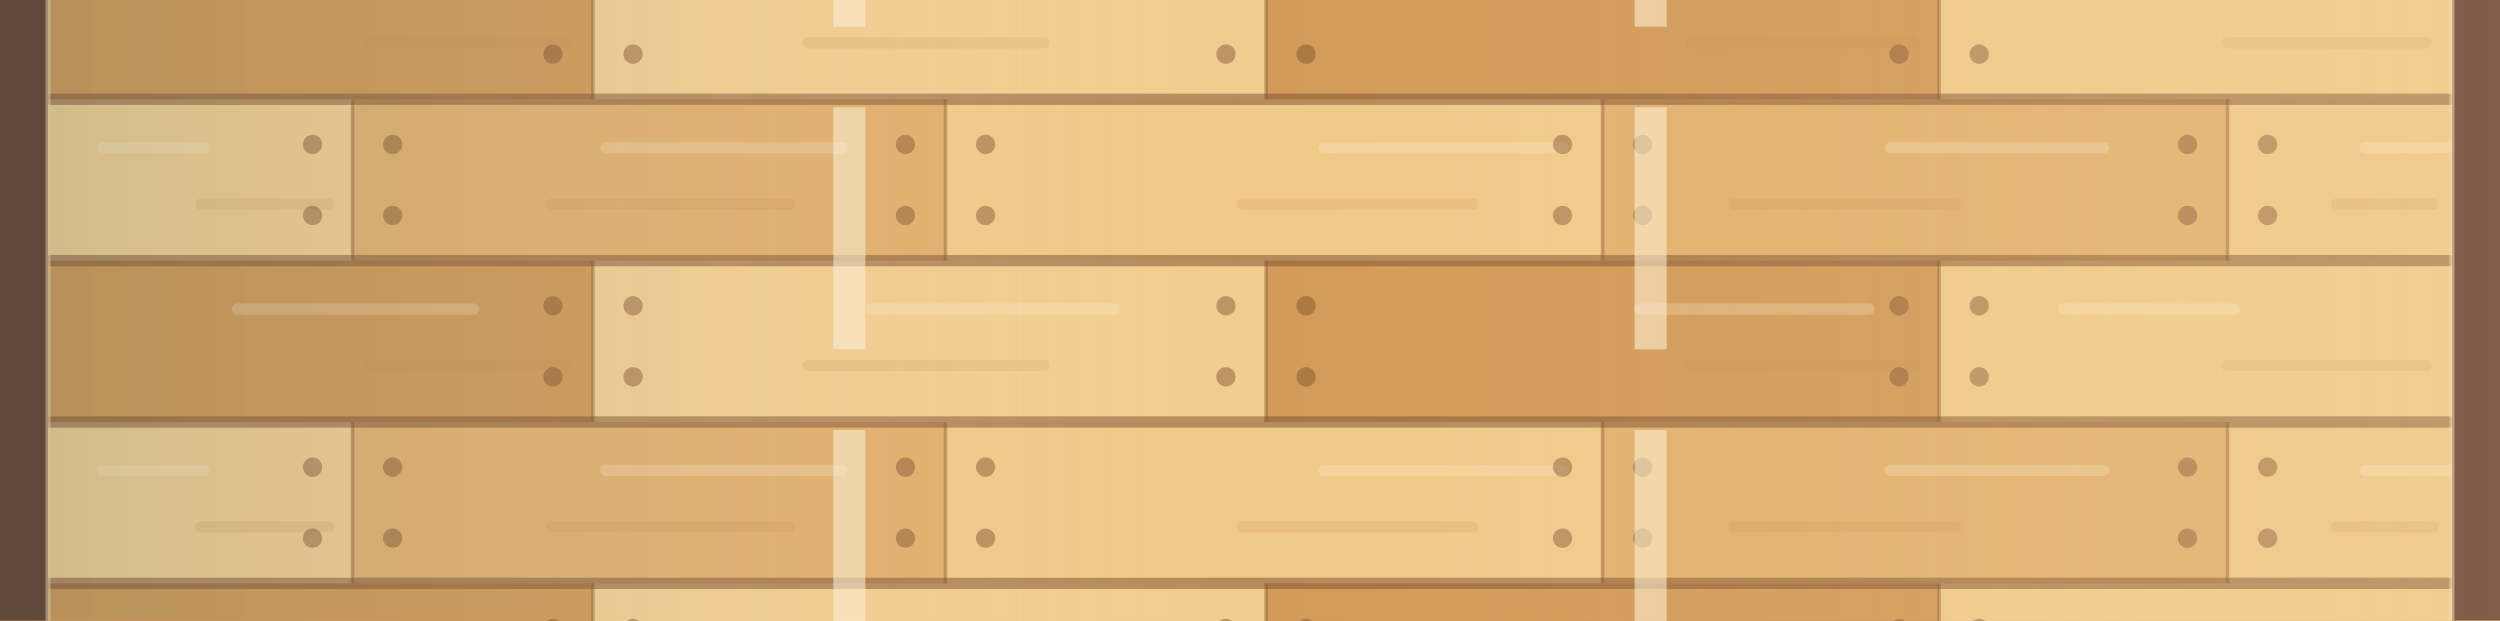
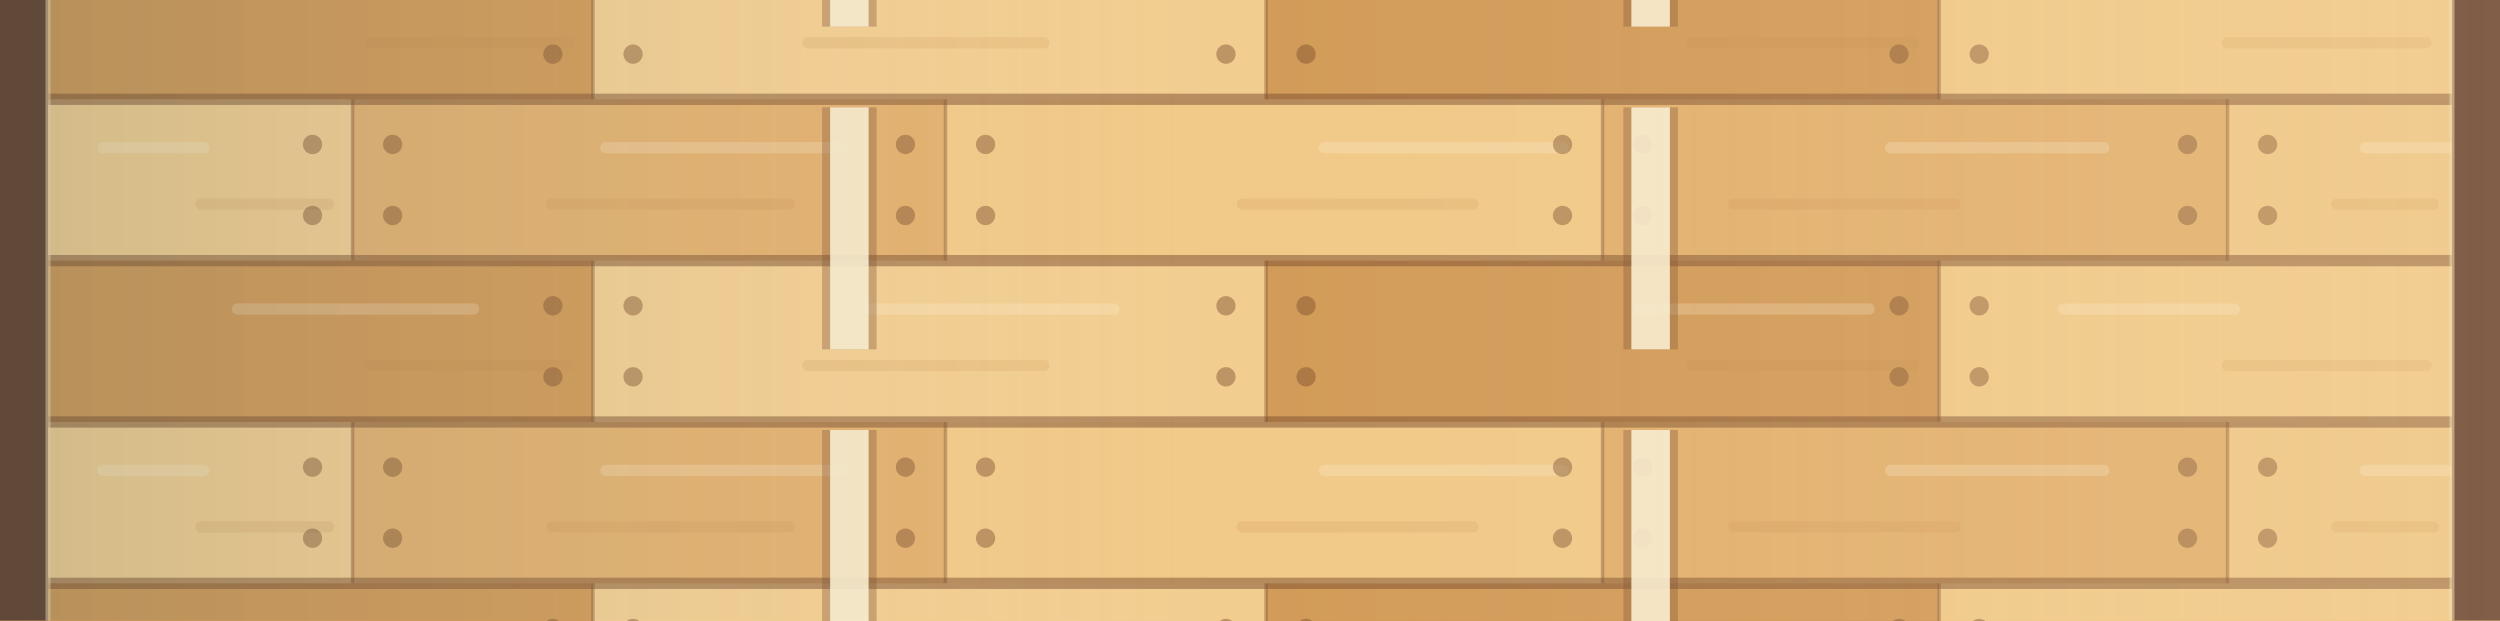
<svg xmlns="http://www.w3.org/2000/svg" width="423" height="105" viewBox="0 0 423 105">
  <rect width="423" height="105" fill="#E2AF6C" />
  <rect x="0" y="-37.8" width="59.65" height="27.9" fill="#f2cc8e" />
  <rect x="59.65" y="-37.8" width="100.33" height="27.9" fill="#e3b06e" />
  <rect x="159.98" y="-37.8" width="111.17" height="27.9" fill="#f1c988" />
  <rect x="271.15" y="-37.8" width="105.75" height="27.9" fill="#e2b06d" />
  <rect x="376.9" y="-37.8" width="46.1" height="27.9" fill="#eec584" />
  <rect x="0" y="-10.5" width="100.33" height="27.9" fill="#d29a57" />
  <rect x="100.33" y="-10.5" width="113.88" height="27.9" fill="#f2cd90" />
  <rect x="214.21" y="-10.5" width="113.89" height="27.9" fill="#d29b58" />
  <rect x="328.1" y="-10.5" width="94.9" height="27.9" fill="#f0c887" />
  <rect x="0" y="16.8" width="59.65" height="27.9" fill="#f2cc8e" />
  <rect x="59.65" y="16.8" width="100.33" height="27.9" fill="#e3b06e" />
  <rect x="159.98" y="16.8" width="111.17" height="27.9" fill="#f1c988" />
  <rect x="271.15" y="16.8" width="105.75" height="27.9" fill="#e2b06d" />
  <rect x="376.9" y="16.8" width="46.1" height="27.9" fill="#eec584" />
  <rect x="0" y="44.1" width="100.33" height="27.9" fill="#d29a57" />
  <rect x="100.33" y="44.1" width="113.88" height="27.9" fill="#f2cd90" />
  <rect x="214.21" y="44.1" width="113.89" height="27.9" fill="#d29b58" />
  <rect x="328.1" y="44.1" width="94.9" height="27.9" fill="#f0c887" />
  <rect x="0" y="71.4" width="59.65" height="27.9" fill="#f2cc8e" />
  <rect x="59.65" y="71.4" width="100.33" height="27.9" fill="#e3b06e" />
  <rect x="159.98" y="71.4" width="111.17" height="27.9" fill="#f1c988" />
  <rect x="271.15" y="71.4" width="105.75" height="27.9" fill="#e2b06d" />
  <rect x="376.9" y="71.4" width="46.1" height="27.9" fill="#eec584" />
  <rect x="0" y="98.7" width="100.33" height="27.9" fill="#d29a57" />
  <rect x="100.33" y="98.7" width="113.88" height="27.9" fill="#f2cd90" />
  <rect x="214.21" y="98.7" width="113.89" height="27.9" fill="#d29b58" />
  <rect x="328.1" y="98.7" width="94.9" height="27.9" fill="#f0c887" />
  <rect x="0" y="126" width="59.65" height="27.9" fill="#f2cc8e" />
  <rect x="59.65" y="126" width="100.33" height="27.9" fill="#e3b06e" />
  <rect x="159.98" y="126" width="111.17" height="27.9" fill="#f1c988" />
  <rect x="271.15" y="126" width="105.75" height="27.9" fill="#e2b06d" />
  <rect x="376.9" y="126" width="46.1" height="27.9" fill="#eec584" />
  <rect x="0" y="153.3" width="100.33" height="27.9" fill="#d29a57" />
  <rect x="100.33" y="153.3" width="113.88" height="27.9" fill="#f2cd90" />
  <rect x="214.21" y="153.3" width="113.89" height="27.9" fill="#d29b58" />
  <rect x="328.1" y="153.3" width="94.9" height="27.9" fill="#f0c887" />
  <path d="M17.39 -29.61H34.48" stroke="#FFF6DE" stroke-opacity="0.22" stroke-width="1.91" stroke-linecap="round" />
  <path d="M34.01 -20.06H55.59" stroke="#BE8448" stroke-opacity="0.16" stroke-width="1.91" stroke-linecap="round" />
  <path d="M102.53 -29.61H142.46" stroke="#FFF6DE" stroke-opacity="0.22" stroke-width="1.91" stroke-linecap="round" />
  <path d="M93.38 -20.06H133.57" stroke="#BE8448" stroke-opacity="0.16" stroke-width="1.91" stroke-linecap="round" />
  <path d="M224.06 -29.61H264.41" stroke="#FFF6DE" stroke-opacity="0.22" stroke-width="1.91" stroke-linecap="round" />
  <path d="M210.22 -20.06H249.21" stroke="#BE8448" stroke-opacity="0.16" stroke-width="1.91" stroke-linecap="round" />
  <path d="M319.89 -29.61H355.95" stroke="#FFF6DE" stroke-opacity="0.22" stroke-width="1.91" stroke-linecap="round" />
  <path d="M293.36 -20.06H330.86" stroke="#BE8448" stroke-opacity="0.16" stroke-width="1.91" stroke-linecap="round" />
  <path d="M400.21 -29.61H414.24" stroke="#FFF6DE" stroke-opacity="0.22" stroke-width="1.91" stroke-linecap="round" />
  <path d="M395.37 -20.06H411.71" stroke="#BE8448" stroke-opacity="0.16" stroke-width="1.91" stroke-linecap="round" />
  <path d="M40.2 -2.31H80.13" stroke="#FFF6DE" stroke-opacity="0.22" stroke-width="1.91" stroke-linecap="round" />
  <path d="M62.66 7.24H96.26" stroke="#BE8448" stroke-opacity="0.16" stroke-width="1.91" stroke-linecap="round" />
  <path d="M147.16 -2.31H188.48" stroke="#FFF6DE" stroke-opacity="0.22" stroke-width="1.91" stroke-linecap="round" />
  <path d="M136.65 7.24H176.59" stroke="#BE8448" stroke-opacity="0.16" stroke-width="1.91" stroke-linecap="round" />
  <path d="M277.42 -2.31H316.25" stroke="#FFF6DE" stroke-opacity="0.22" stroke-width="1.91" stroke-linecap="round" />
  <path d="M286.28 7.24H324.03" stroke="#BE8448" stroke-opacity="0.16" stroke-width="1.91" stroke-linecap="round" />
  <path d="M349.14 -2.31H378.04" stroke="#FFF6DE" stroke-opacity="0.22" stroke-width="1.91" stroke-linecap="round" />
  <path d="M376.88 7.24H410.51" stroke="#BE8448" stroke-opacity="0.16" stroke-width="1.91" stroke-linecap="round" />
  <path d="M17.39 24.99H34.48" stroke="#FFF6DE" stroke-opacity="0.22" stroke-width="1.91" stroke-linecap="round" />
  <path d="M34.01 34.54H55.59" stroke="#BE8448" stroke-opacity="0.16" stroke-width="1.91" stroke-linecap="round" />
  <path d="M102.53 24.99H142.46" stroke="#FFF6DE" stroke-opacity="0.22" stroke-width="1.91" stroke-linecap="round" />
  <path d="M93.38 34.54H133.57" stroke="#BE8448" stroke-opacity="0.16" stroke-width="1.91" stroke-linecap="round" />
  <path d="M224.06 24.99H264.41" stroke="#FFF6DE" stroke-opacity="0.22" stroke-width="1.91" stroke-linecap="round" />
  <path d="M210.22 34.54H249.21" stroke="#BE8448" stroke-opacity="0.16" stroke-width="1.91" stroke-linecap="round" />
  <path d="M319.89 24.99H355.95" stroke="#FFF6DE" stroke-opacity="0.22" stroke-width="1.91" stroke-linecap="round" />
  <path d="M293.36 34.54H330.86" stroke="#BE8448" stroke-opacity="0.16" stroke-width="1.91" stroke-linecap="round" />
  <path d="M400.21 24.99H414.24" stroke="#FFF6DE" stroke-opacity="0.22" stroke-width="1.91" stroke-linecap="round" />
  <path d="M395.37 34.54H411.71" stroke="#BE8448" stroke-opacity="0.16" stroke-width="1.91" stroke-linecap="round" />
  <path d="M40.2 52.29H80.13" stroke="#FFF6DE" stroke-opacity="0.22" stroke-width="1.91" stroke-linecap="round" />
  <path d="M62.66 61.84H96.26" stroke="#BE8448" stroke-opacity="0.16" stroke-width="1.91" stroke-linecap="round" />
  <path d="M147.16 52.29H188.48" stroke="#FFF6DE" stroke-opacity="0.22" stroke-width="1.91" stroke-linecap="round" />
  <path d="M136.65 61.84H176.59" stroke="#BE8448" stroke-opacity="0.16" stroke-width="1.91" stroke-linecap="round" />
  <path d="M277.42 52.29H316.25" stroke="#FFF6DE" stroke-opacity="0.22" stroke-width="1.91" stroke-linecap="round" />
  <path d="M286.28 61.84H324.03" stroke="#BE8448" stroke-opacity="0.16" stroke-width="1.91" stroke-linecap="round" />
  <path d="M349.14 52.29H378.04" stroke="#FFF6DE" stroke-opacity="0.22" stroke-width="1.91" stroke-linecap="round" />
  <path d="M376.88 61.84H410.51" stroke="#BE8448" stroke-opacity="0.16" stroke-width="1.91" stroke-linecap="round" />
  <path d="M17.39 79.59H34.48" stroke="#FFF6DE" stroke-opacity="0.22" stroke-width="1.91" stroke-linecap="round" />
  <path d="M34.01 89.14H55.59" stroke="#BE8448" stroke-opacity="0.16" stroke-width="1.91" stroke-linecap="round" />
  <path d="M102.53 79.59H142.46" stroke="#FFF6DE" stroke-opacity="0.22" stroke-width="1.91" stroke-linecap="round" />
  <path d="M93.38 89.14H133.57" stroke="#BE8448" stroke-opacity="0.16" stroke-width="1.91" stroke-linecap="round" />
  <path d="M224.06 79.59H264.41" stroke="#FFF6DE" stroke-opacity="0.22" stroke-width="1.91" stroke-linecap="round" />
  <path d="M210.22 89.14H249.21" stroke="#BE8448" stroke-opacity="0.16" stroke-width="1.91" stroke-linecap="round" />
  <path d="M319.89 79.59H355.95" stroke="#FFF6DE" stroke-opacity="0.22" stroke-width="1.91" stroke-linecap="round" />
  <path d="M293.36 89.14H330.86" stroke="#BE8448" stroke-opacity="0.16" stroke-width="1.91" stroke-linecap="round" />
  <path d="M400.21 79.59H414.24" stroke="#FFF6DE" stroke-opacity="0.22" stroke-width="1.91" stroke-linecap="round" />
  <path d="M395.37 89.14H411.71" stroke="#BE8448" stroke-opacity="0.16" stroke-width="1.91" stroke-linecap="round" />
  <path d="M40.2 106.89H80.13" stroke="#FFF6DE" stroke-opacity="0.22" stroke-width="1.91" stroke-linecap="round" />
  <path d="M62.66 116.44H96.26" stroke="#BE8448" stroke-opacity="0.16" stroke-width="1.91" stroke-linecap="round" />
  <path d="M147.16 106.89H188.48" stroke="#FFF6DE" stroke-opacity="0.22" stroke-width="1.91" stroke-linecap="round" />
  <path d="M136.65 116.44H176.59" stroke="#BE8448" stroke-opacity="0.16" stroke-width="1.91" stroke-linecap="round" />
  <path d="M277.42 106.89H316.25" stroke="#FFF6DE" stroke-opacity="0.22" stroke-width="1.91" stroke-linecap="round" />
  <path d="M286.28 116.44H324.03" stroke="#BE8448" stroke-opacity="0.16" stroke-width="1.91" stroke-linecap="round" />
  <path d="M349.14 106.89H378.04" stroke="#FFF6DE" stroke-opacity="0.22" stroke-width="1.91" stroke-linecap="round" />
  <path d="M376.88 116.44H410.51" stroke="#BE8448" stroke-opacity="0.16" stroke-width="1.91" stroke-linecap="round" />
  <path d="M17.39 134.19H34.48" stroke="#FFF6DE" stroke-opacity="0.22" stroke-width="1.91" stroke-linecap="round" />
  <path d="M34.01 143.75H55.59" stroke="#BE8448" stroke-opacity="0.16" stroke-width="1.91" stroke-linecap="round" />
  <path d="M102.53 134.19H142.46" stroke="#FFF6DE" stroke-opacity="0.22" stroke-width="1.91" stroke-linecap="round" />
  <path d="M93.38 143.75H133.57" stroke="#BE8448" stroke-opacity="0.16" stroke-width="1.91" stroke-linecap="round" />
  <path d="M224.06 134.19H264.41" stroke="#FFF6DE" stroke-opacity="0.22" stroke-width="1.91" stroke-linecap="round" />
  <path d="M210.22 143.75H249.21" stroke="#BE8448" stroke-opacity="0.16" stroke-width="1.91" stroke-linecap="round" />
  <path d="M319.89 134.19H355.95" stroke="#FFF6DE" stroke-opacity="0.22" stroke-width="1.91" stroke-linecap="round" />
  <path d="M293.36 143.75H330.86" stroke="#BE8448" stroke-opacity="0.16" stroke-width="1.91" stroke-linecap="round" />
  <path d="M400.21 134.19H414.24" stroke="#FFF6DE" stroke-opacity="0.22" stroke-width="1.91" stroke-linecap="round" />
  <path d="M395.37 143.75H411.71" stroke="#BE8448" stroke-opacity="0.16" stroke-width="1.91" stroke-linecap="round" />
  <path d="M40.2 161.49H80.13" stroke="#FFF6DE" stroke-opacity="0.22" stroke-width="1.91" stroke-linecap="round" />
  <path d="M62.66 171.04H96.26" stroke="#BE8448" stroke-opacity="0.16" stroke-width="1.91" stroke-linecap="round" />
  <path d="M147.16 161.49H188.48" stroke="#FFF6DE" stroke-opacity="0.22" stroke-width="1.91" stroke-linecap="round" />
  <path d="M136.65 171.04H176.59" stroke="#BE8448" stroke-opacity="0.16" stroke-width="1.91" stroke-linecap="round" />
  <path d="M277.42 161.49H316.25" stroke="#FFF6DE" stroke-opacity="0.22" stroke-width="1.91" stroke-linecap="round" />
  <path d="M286.28 171.04H324.03" stroke="#BE8448" stroke-opacity="0.16" stroke-width="1.91" stroke-linecap="round" />
  <path d="M349.14 161.49H378.04" stroke="#FFF6DE" stroke-opacity="0.22" stroke-width="1.91" stroke-linecap="round" />
  <path d="M376.88 171.04H410.51" stroke="#BE8448" stroke-opacity="0.16" stroke-width="1.91" stroke-linecap="round" />
  <path d="M59.65 -37.8V-10.5" stroke="#7D4E2E" stroke-opacity=".38" stroke-width="0.6" />
  <path d="M159.98 -37.8V-10.5" stroke="#7D4E2E" stroke-opacity=".38" stroke-width="0.6" />
  <path d="M271.15 -37.8V-10.5" stroke="#7D4E2E" stroke-opacity=".38" stroke-width="0.6" />
  <path d="M376.9 -37.8V-10.5" stroke="#7D4E2E" stroke-opacity=".38" stroke-width="0.6" />
  <path d="M0 -37.8H423" stroke="#7D4E2E" stroke-opacity=".5" stroke-width="1.91" />
  <path d="M100.33 -10.5V16.8" stroke="#7D4E2E" stroke-opacity=".38" stroke-width="0.6" />
  <path d="M214.21 -10.5V16.8" stroke="#7D4E2E" stroke-opacity=".38" stroke-width="0.6" />
  <path d="M328.1 -10.5V16.8" stroke="#7D4E2E" stroke-opacity=".38" stroke-width="0.6" />
  <path d="M0 -10.5H423" stroke="#7D4E2E" stroke-opacity=".5" stroke-width="1.91" />
  <path d="M59.65 16.8V44.1" stroke="#7D4E2E" stroke-opacity=".38" stroke-width="0.6" />
  <path d="M159.98 16.8V44.1" stroke="#7D4E2E" stroke-opacity=".38" stroke-width="0.6" />
  <path d="M271.15 16.8V44.1" stroke="#7D4E2E" stroke-opacity=".38" stroke-width="0.6" />
  <path d="M376.9 16.8V44.1" stroke="#7D4E2E" stroke-opacity=".38" stroke-width="0.6" />
  <path d="M0 16.8H423" stroke="#7D4E2E" stroke-opacity=".5" stroke-width="1.91" />
  <path d="M100.33 44.1V71.4" stroke="#7D4E2E" stroke-opacity=".38" stroke-width="0.6" />
  <path d="M214.21 44.1V71.4" stroke="#7D4E2E" stroke-opacity=".38" stroke-width="0.6" />
  <path d="M328.1 44.1V71.4" stroke="#7D4E2E" stroke-opacity=".38" stroke-width="0.6" />
  <path d="M0 44.1H423" stroke="#7D4E2E" stroke-opacity=".5" stroke-width="1.91" />
  <path d="M59.65 71.4V98.7" stroke="#7D4E2E" stroke-opacity=".38" stroke-width="0.6" />
  <path d="M159.98 71.4V98.7" stroke="#7D4E2E" stroke-opacity=".38" stroke-width="0.6" />
  <path d="M271.15 71.4V98.7" stroke="#7D4E2E" stroke-opacity=".38" stroke-width="0.6" />
  <path d="M376.9 71.4V98.7" stroke="#7D4E2E" stroke-opacity=".38" stroke-width="0.6" />
  <path d="M0 71.4H423" stroke="#7D4E2E" stroke-opacity=".5" stroke-width="1.91" />
  <path d="M100.33 98.7V126" stroke="#7D4E2E" stroke-opacity=".38" stroke-width="0.6" />
  <path d="M214.21 98.7V126" stroke="#7D4E2E" stroke-opacity=".38" stroke-width="0.6" />
  <path d="M328.1 98.7V126" stroke="#7D4E2E" stroke-opacity=".38" stroke-width="0.6" />
  <path d="M0 98.7H423" stroke="#7D4E2E" stroke-opacity=".5" stroke-width="1.91" />
  <path d="M59.65 126V153.3" stroke="#7D4E2E" stroke-opacity=".38" stroke-width="0.6" />
  <path d="M159.98 126V153.3" stroke="#7D4E2E" stroke-opacity=".38" stroke-width="0.6" />
  <path d="M271.15 126V153.3" stroke="#7D4E2E" stroke-opacity=".38" stroke-width="0.6" />
  <path d="M376.9 126V153.3" stroke="#7D4E2E" stroke-opacity=".38" stroke-width="0.6" />
  <path d="M0 126H423" stroke="#7D4E2E" stroke-opacity=".5" stroke-width="1.91" />
  <path d="M100.33 153.3V180.6" stroke="#7D4E2E" stroke-opacity=".38" stroke-width="0.6" />
  <path d="M214.21 153.3V180.6" stroke="#7D4E2E" stroke-opacity=".38" stroke-width="0.6" />
  <path d="M328.1 153.3V180.6" stroke="#7D4E2E" stroke-opacity=".38" stroke-width="0.6" />
  <path d="M0 153.3H423" stroke="#7D4E2E" stroke-opacity=".5" stroke-width="1.91" />
  <ellipse cx="52.88" cy="-30.16" rx="1.63" ry="1.64" fill="#7D4E2E" fill-opacity=".45" />
  <ellipse cx="52.88" cy="-18.14" rx="1.63" ry="1.64" fill="#7D4E2E" fill-opacity=".45" />
  <ellipse cx="66.43" cy="-30.16" rx="1.63" ry="1.64" fill="#7D4E2E" fill-opacity=".45" />
  <ellipse cx="66.43" cy="-18.14" rx="1.63" ry="1.64" fill="#7D4E2E" fill-opacity=".45" />
  <ellipse cx="153.2" cy="-30.16" rx="1.63" ry="1.64" fill="#7D4E2E" fill-opacity=".45" />
  <ellipse cx="153.2" cy="-18.14" rx="1.63" ry="1.64" fill="#7D4E2E" fill-opacity=".45" />
  <ellipse cx="166.76" cy="-30.16" rx="1.63" ry="1.64" fill="#7D4E2E" fill-opacity=".45" />
  <ellipse cx="166.76" cy="-18.14" rx="1.63" ry="1.64" fill="#7D4E2E" fill-opacity=".45" />
  <ellipse cx="264.38" cy="-30.16" rx="1.63" ry="1.64" fill="#7D4E2E" fill-opacity=".45" />
  <ellipse cx="264.38" cy="-18.14" rx="1.63" ry="1.64" fill="#7D4E2E" fill-opacity=".45" />
  <ellipse cx="277.93" cy="-30.16" rx="1.63" ry="1.64" fill="#7D4E2E" fill-opacity=".45" />
  <ellipse cx="277.93" cy="-18.14" rx="1.63" ry="1.64" fill="#7D4E2E" fill-opacity=".45" />
  <ellipse cx="370.13" cy="-30.16" rx="1.63" ry="1.64" fill="#7D4E2E" fill-opacity=".45" />
  <ellipse cx="370.13" cy="-18.14" rx="1.63" ry="1.64" fill="#7D4E2E" fill-opacity=".45" />
  <ellipse cx="383.68" cy="-30.16" rx="1.63" ry="1.64" fill="#7D4E2E" fill-opacity=".45" />
  <ellipse cx="383.68" cy="-18.14" rx="1.63" ry="1.64" fill="#7D4E2E" fill-opacity=".45" />
  <ellipse cx="93.55" cy="-2.86" rx="1.63" ry="1.64" fill="#7D4E2E" fill-opacity=".45" />
  <ellipse cx="93.55" cy="9.16" rx="1.63" ry="1.64" fill="#7D4E2E" fill-opacity=".45" />
  <ellipse cx="107.11" cy="-2.86" rx="1.63" ry="1.64" fill="#7D4E2E" fill-opacity=".45" />
  <ellipse cx="107.11" cy="9.16" rx="1.63" ry="1.64" fill="#7D4E2E" fill-opacity=".45" />
  <ellipse cx="207.43" cy="-2.86" rx="1.63" ry="1.64" fill="#7D4E2E" fill-opacity=".45" />
  <ellipse cx="207.43" cy="9.16" rx="1.63" ry="1.64" fill="#7D4E2E" fill-opacity=".45" />
  <ellipse cx="220.99" cy="-2.86" rx="1.63" ry="1.64" fill="#7D4E2E" fill-opacity=".45" />
  <ellipse cx="220.99" cy="9.16" rx="1.63" ry="1.64" fill="#7D4E2E" fill-opacity=".45" />
  <ellipse cx="321.32" cy="-2.86" rx="1.63" ry="1.64" fill="#7D4E2E" fill-opacity=".45" />
  <ellipse cx="321.32" cy="9.16" rx="1.63" ry="1.64" fill="#7D4E2E" fill-opacity=".45" />
  <ellipse cx="334.88" cy="-2.86" rx="1.63" ry="1.64" fill="#7D4E2E" fill-opacity=".45" />
  <ellipse cx="334.88" cy="9.16" rx="1.63" ry="1.64" fill="#7D4E2E" fill-opacity=".45" />
  <ellipse cx="52.88" cy="24.44" rx="1.63" ry="1.64" fill="#7D4E2E" fill-opacity=".45" />
  <ellipse cx="52.88" cy="36.46" rx="1.63" ry="1.64" fill="#7D4E2E" fill-opacity=".45" />
  <ellipse cx="66.43" cy="24.44" rx="1.63" ry="1.64" fill="#7D4E2E" fill-opacity=".45" />
  <ellipse cx="66.43" cy="36.46" rx="1.63" ry="1.64" fill="#7D4E2E" fill-opacity=".45" />
  <ellipse cx="153.2" cy="24.44" rx="1.63" ry="1.64" fill="#7D4E2E" fill-opacity=".45" />
  <ellipse cx="153.2" cy="36.46" rx="1.63" ry="1.64" fill="#7D4E2E" fill-opacity=".45" />
  <ellipse cx="166.76" cy="24.44" rx="1.63" ry="1.64" fill="#7D4E2E" fill-opacity=".45" />
  <ellipse cx="166.76" cy="36.46" rx="1.63" ry="1.64" fill="#7D4E2E" fill-opacity=".45" />
  <ellipse cx="264.38" cy="24.44" rx="1.63" ry="1.64" fill="#7D4E2E" fill-opacity=".45" />
  <ellipse cx="264.38" cy="36.46" rx="1.63" ry="1.64" fill="#7D4E2E" fill-opacity=".45" />
  <ellipse cx="277.93" cy="24.44" rx="1.63" ry="1.64" fill="#7D4E2E" fill-opacity=".45" />
  <ellipse cx="277.93" cy="36.46" rx="1.63" ry="1.64" fill="#7D4E2E" fill-opacity=".45" />
  <ellipse cx="370.13" cy="24.44" rx="1.63" ry="1.64" fill="#7D4E2E" fill-opacity=".45" />
  <ellipse cx="370.13" cy="36.46" rx="1.63" ry="1.64" fill="#7D4E2E" fill-opacity=".45" />
  <ellipse cx="383.68" cy="24.44" rx="1.63" ry="1.64" fill="#7D4E2E" fill-opacity=".45" />
  <ellipse cx="383.68" cy="36.46" rx="1.63" ry="1.64" fill="#7D4E2E" fill-opacity=".45" />
  <ellipse cx="93.55" cy="51.74" rx="1.63" ry="1.64" fill="#7D4E2E" fill-opacity=".45" />
  <ellipse cx="93.55" cy="63.76" rx="1.63" ry="1.64" fill="#7D4E2E" fill-opacity=".45" />
  <ellipse cx="107.11" cy="51.74" rx="1.63" ry="1.64" fill="#7D4E2E" fill-opacity=".45" />
  <ellipse cx="107.11" cy="63.76" rx="1.63" ry="1.64" fill="#7D4E2E" fill-opacity=".45" />
  <ellipse cx="207.43" cy="51.74" rx="1.63" ry="1.64" fill="#7D4E2E" fill-opacity=".45" />
  <ellipse cx="207.43" cy="63.76" rx="1.63" ry="1.64" fill="#7D4E2E" fill-opacity=".45" />
  <ellipse cx="220.99" cy="51.74" rx="1.63" ry="1.64" fill="#7D4E2E" fill-opacity=".45" />
  <ellipse cx="220.99" cy="63.76" rx="1.63" ry="1.64" fill="#7D4E2E" fill-opacity=".45" />
  <ellipse cx="321.32" cy="51.74" rx="1.63" ry="1.64" fill="#7D4E2E" fill-opacity=".45" />
  <ellipse cx="321.32" cy="63.76" rx="1.63" ry="1.64" fill="#7D4E2E" fill-opacity=".45" />
  <ellipse cx="334.88" cy="51.74" rx="1.63" ry="1.64" fill="#7D4E2E" fill-opacity=".45" />
  <ellipse cx="334.88" cy="63.76" rx="1.63" ry="1.64" fill="#7D4E2E" fill-opacity=".45" />
  <ellipse cx="52.88" cy="79.04" rx="1.63" ry="1.64" fill="#7D4E2E" fill-opacity=".45" />
  <ellipse cx="52.88" cy="91.06" rx="1.63" ry="1.64" fill="#7D4E2E" fill-opacity=".45" />
  <ellipse cx="66.43" cy="79.04" rx="1.63" ry="1.64" fill="#7D4E2E" fill-opacity=".45" />
  <ellipse cx="66.43" cy="91.06" rx="1.63" ry="1.64" fill="#7D4E2E" fill-opacity=".45" />
  <ellipse cx="153.2" cy="79.04" rx="1.63" ry="1.64" fill="#7D4E2E" fill-opacity=".45" />
  <ellipse cx="153.2" cy="91.06" rx="1.63" ry="1.64" fill="#7D4E2E" fill-opacity=".45" />
  <ellipse cx="166.76" cy="79.04" rx="1.63" ry="1.64" fill="#7D4E2E" fill-opacity=".45" />
  <ellipse cx="166.76" cy="91.06" rx="1.63" ry="1.64" fill="#7D4E2E" fill-opacity=".45" />
  <ellipse cx="264.38" cy="79.04" rx="1.63" ry="1.64" fill="#7D4E2E" fill-opacity=".45" />
  <ellipse cx="264.38" cy="91.06" rx="1.63" ry="1.64" fill="#7D4E2E" fill-opacity=".45" />
  <ellipse cx="277.93" cy="79.04" rx="1.63" ry="1.64" fill="#7D4E2E" fill-opacity=".45" />
  <ellipse cx="277.93" cy="91.06" rx="1.63" ry="1.64" fill="#7D4E2E" fill-opacity=".45" />
  <ellipse cx="370.13" cy="79.04" rx="1.63" ry="1.64" fill="#7D4E2E" fill-opacity=".45" />
  <ellipse cx="370.13" cy="91.06" rx="1.63" ry="1.64" fill="#7D4E2E" fill-opacity=".45" />
  <ellipse cx="383.68" cy="79.04" rx="1.63" ry="1.64" fill="#7D4E2E" fill-opacity=".45" />
  <ellipse cx="383.68" cy="91.06" rx="1.63" ry="1.64" fill="#7D4E2E" fill-opacity=".45" />
  <ellipse cx="93.55" cy="106.34" rx="1.63" ry="1.64" fill="#7D4E2E" fill-opacity=".45" />
  <ellipse cx="93.55" cy="118.36" rx="1.63" ry="1.64" fill="#7D4E2E" fill-opacity=".45" />
  <ellipse cx="107.11" cy="106.34" rx="1.63" ry="1.64" fill="#7D4E2E" fill-opacity=".45" />
  <ellipse cx="107.11" cy="118.36" rx="1.63" ry="1.64" fill="#7D4E2E" fill-opacity=".45" />
  <ellipse cx="207.43" cy="106.34" rx="1.63" ry="1.64" fill="#7D4E2E" fill-opacity=".45" />
  <ellipse cx="207.43" cy="118.36" rx="1.63" ry="1.64" fill="#7D4E2E" fill-opacity=".45" />
  <ellipse cx="220.99" cy="106.34" rx="1.63" ry="1.64" fill="#7D4E2E" fill-opacity=".45" />
  <ellipse cx="220.99" cy="118.36" rx="1.63" ry="1.64" fill="#7D4E2E" fill-opacity=".45" />
  <ellipse cx="321.32" cy="106.34" rx="1.63" ry="1.64" fill="#7D4E2E" fill-opacity=".45" />
  <ellipse cx="321.32" cy="118.36" rx="1.63" ry="1.64" fill="#7D4E2E" fill-opacity=".45" />
  <ellipse cx="334.88" cy="106.34" rx="1.63" ry="1.64" fill="#7D4E2E" fill-opacity=".45" />
  <ellipse cx="334.88" cy="118.36" rx="1.63" ry="1.64" fill="#7D4E2E" fill-opacity=".45" />
  <ellipse cx="52.88" cy="133.64" rx="1.63" ry="1.64" fill="#7D4E2E" fill-opacity=".45" />
  <ellipse cx="52.88" cy="145.66" rx="1.63" ry="1.64" fill="#7D4E2E" fill-opacity=".45" />
  <ellipse cx="66.43" cy="133.64" rx="1.63" ry="1.64" fill="#7D4E2E" fill-opacity=".45" />
  <ellipse cx="66.43" cy="145.66" rx="1.63" ry="1.64" fill="#7D4E2E" fill-opacity=".45" />
  <ellipse cx="153.2" cy="133.64" rx="1.63" ry="1.64" fill="#7D4E2E" fill-opacity=".45" />
  <ellipse cx="153.2" cy="145.66" rx="1.63" ry="1.64" fill="#7D4E2E" fill-opacity=".45" />
  <ellipse cx="166.76" cy="133.64" rx="1.63" ry="1.64" fill="#7D4E2E" fill-opacity=".45" />
  <ellipse cx="166.76" cy="145.66" rx="1.63" ry="1.64" fill="#7D4E2E" fill-opacity=".45" />
  <ellipse cx="264.38" cy="133.64" rx="1.63" ry="1.64" fill="#7D4E2E" fill-opacity=".45" />
  <ellipse cx="264.38" cy="145.66" rx="1.63" ry="1.64" fill="#7D4E2E" fill-opacity=".45" />
  <ellipse cx="277.93" cy="133.64" rx="1.63" ry="1.64" fill="#7D4E2E" fill-opacity=".45" />
  <ellipse cx="277.93" cy="145.66" rx="1.63" ry="1.64" fill="#7D4E2E" fill-opacity=".45" />
  <ellipse cx="370.13" cy="133.64" rx="1.63" ry="1.64" fill="#7D4E2E" fill-opacity=".45" />
  <ellipse cx="370.13" cy="145.66" rx="1.63" ry="1.64" fill="#7D4E2E" fill-opacity=".45" />
  <ellipse cx="383.68" cy="133.64" rx="1.63" ry="1.64" fill="#7D4E2E" fill-opacity=".45" />
  <ellipse cx="383.68" cy="145.66" rx="1.63" ry="1.64" fill="#7D4E2E" fill-opacity=".45" />
  <ellipse cx="93.55" cy="160.94" rx="1.63" ry="1.64" fill="#7D4E2E" fill-opacity=".45" />
  <ellipse cx="93.55" cy="172.96" rx="1.63" ry="1.64" fill="#7D4E2E" fill-opacity=".45" />
  <ellipse cx="107.11" cy="160.94" rx="1.63" ry="1.64" fill="#7D4E2E" fill-opacity=".45" />
  <ellipse cx="107.11" cy="172.96" rx="1.63" ry="1.64" fill="#7D4E2E" fill-opacity=".45" />
  <ellipse cx="207.43" cy="160.94" rx="1.63" ry="1.64" fill="#7D4E2E" fill-opacity=".45" />
  <ellipse cx="207.43" cy="172.96" rx="1.63" ry="1.64" fill="#7D4E2E" fill-opacity=".45" />
  <ellipse cx="220.99" cy="160.94" rx="1.63" ry="1.64" fill="#7D4E2E" fill-opacity=".45" />
  <ellipse cx="220.99" cy="172.96" rx="1.63" ry="1.64" fill="#7D4E2E" fill-opacity=".45" />
  <ellipse cx="321.32" cy="160.94" rx="1.63" ry="1.64" fill="#7D4E2E" fill-opacity=".45" />
  <ellipse cx="321.32" cy="172.96" rx="1.63" ry="1.64" fill="#7D4E2E" fill-opacity=".45" />
  <ellipse cx="334.88" cy="160.94" rx="1.63" ry="1.64" fill="#7D4E2E" fill-opacity=".45" />
  <ellipse cx="334.88" cy="172.96" rx="1.63" ry="1.64" fill="#7D4E2E" fill-opacity=".45" />
-   <rect x="141" y="-36.44" width="5.42" height="40.95" fill="#FFF4D6" fill-opacity=".55" />
-   <rect x="276.58" y="-36.44" width="5.42" height="40.95" fill="#FFF4D6" fill-opacity=".55" />
-   <rect x="141" y="18.16" width="5.42" height="40.95" fill="#FFF4D6" fill-opacity=".55" />
-   <rect x="276.58" y="18.16" width="5.42" height="40.95" fill="#FFF4D6" fill-opacity=".55" />
-   <rect x="141" y="72.76" width="5.42" height="40.95" fill="#FFF4D6" fill-opacity=".55" />
-   <rect x="276.58" y="72.76" width="5.42" height="40.95" fill="#FFF4D6" fill-opacity=".55" />
-   <rect x="141" y="127.37" width="5.42" height="40.94" fill="#FFF4D6" fill-opacity=".55" />
-   <rect x="276.58" y="127.37" width="5.42" height="40.94" fill="#FFF4D6" fill-opacity=".55" />
+   <rect x="139.1" y="-36.44" width="9.22" height="40.95" fill="#7D4E2E" fill-opacity=".35" />
+   <rect x="140.46" y="-36.44" width="6.51" height="40.95" fill="#FFF4D6" fill-opacity=".85" />
+   <rect x="274.68" y="-36.44" width="9.22" height="40.95" fill="#7D4E2E" fill-opacity=".35" />
+   <rect x="276.03" y="-36.44" width="6.51" height="40.95" fill="#FFF4D6" fill-opacity=".85" />
+   <rect x="139.1" y="18.16" width="9.22" height="40.95" fill="#7D4E2E" fill-opacity=".35" />
+   <rect x="140.46" y="18.16" width="6.51" height="40.95" fill="#FFF4D6" fill-opacity=".85" />
+   <rect x="274.68" y="18.16" width="9.22" height="40.95" fill="#7D4E2E" fill-opacity=".35" />
+   <rect x="276.03" y="18.16" width="6.51" height="40.95" fill="#FFF4D6" fill-opacity=".85" />
+   <rect x="139.1" y="72.76" width="9.22" height="40.95" fill="#7D4E2E" fill-opacity=".35" />
+   <rect x="140.46" y="72.76" width="6.51" height="40.95" fill="#FFF4D6" fill-opacity=".85" />
+   <rect x="274.68" y="72.76" width="9.22" height="40.95" fill="#7D4E2E" fill-opacity=".35" />
+   <rect x="276.03" y="72.76" width="6.51" height="40.95" fill="#FFF4D6" fill-opacity=".85" />
+   <rect x="139.1" y="127.37" width="9.22" height="40.94" fill="#7D4E2E" fill-opacity=".35" />
+   <rect x="140.46" y="127.37" width="6.51" height="40.94" fill="#FFF4D6" fill-opacity=".85" />
+   <rect x="274.68" y="127.37" width="9.22" height="40.94" fill="#7D4E2E" fill-opacity=".35" />
+   <rect x="276.03" y="127.37" width="6.51" height="40.94" fill="#FFF4D6" fill-opacity=".85" />
  <rect x="0" y="0" width="8.13" height="105" fill="#6C4630" />
  <rect x="414.87" y="0" width="8.13" height="105" fill="#6C4630" />
  <path d="M8.13 0V105M414.87 0V105" stroke="#f5d9ac" stroke-opacity=".55" stroke-width="0.85" />
  <defs>
    <linearGradient id="l" x1="0" x2="1" y1="0" y2="0">
      <stop offset="0" stop-color="#1D5566" stop-opacity="0.16" />
      <stop offset=".5" stop-color="#FFFFFF" stop-opacity="0" />
      <stop offset="1" stop-color="#FFF4D8" stop-opacity="0.14" />
    </linearGradient>
  </defs>
  <rect width="423" height="105" fill="url(#l)" />
</svg>
